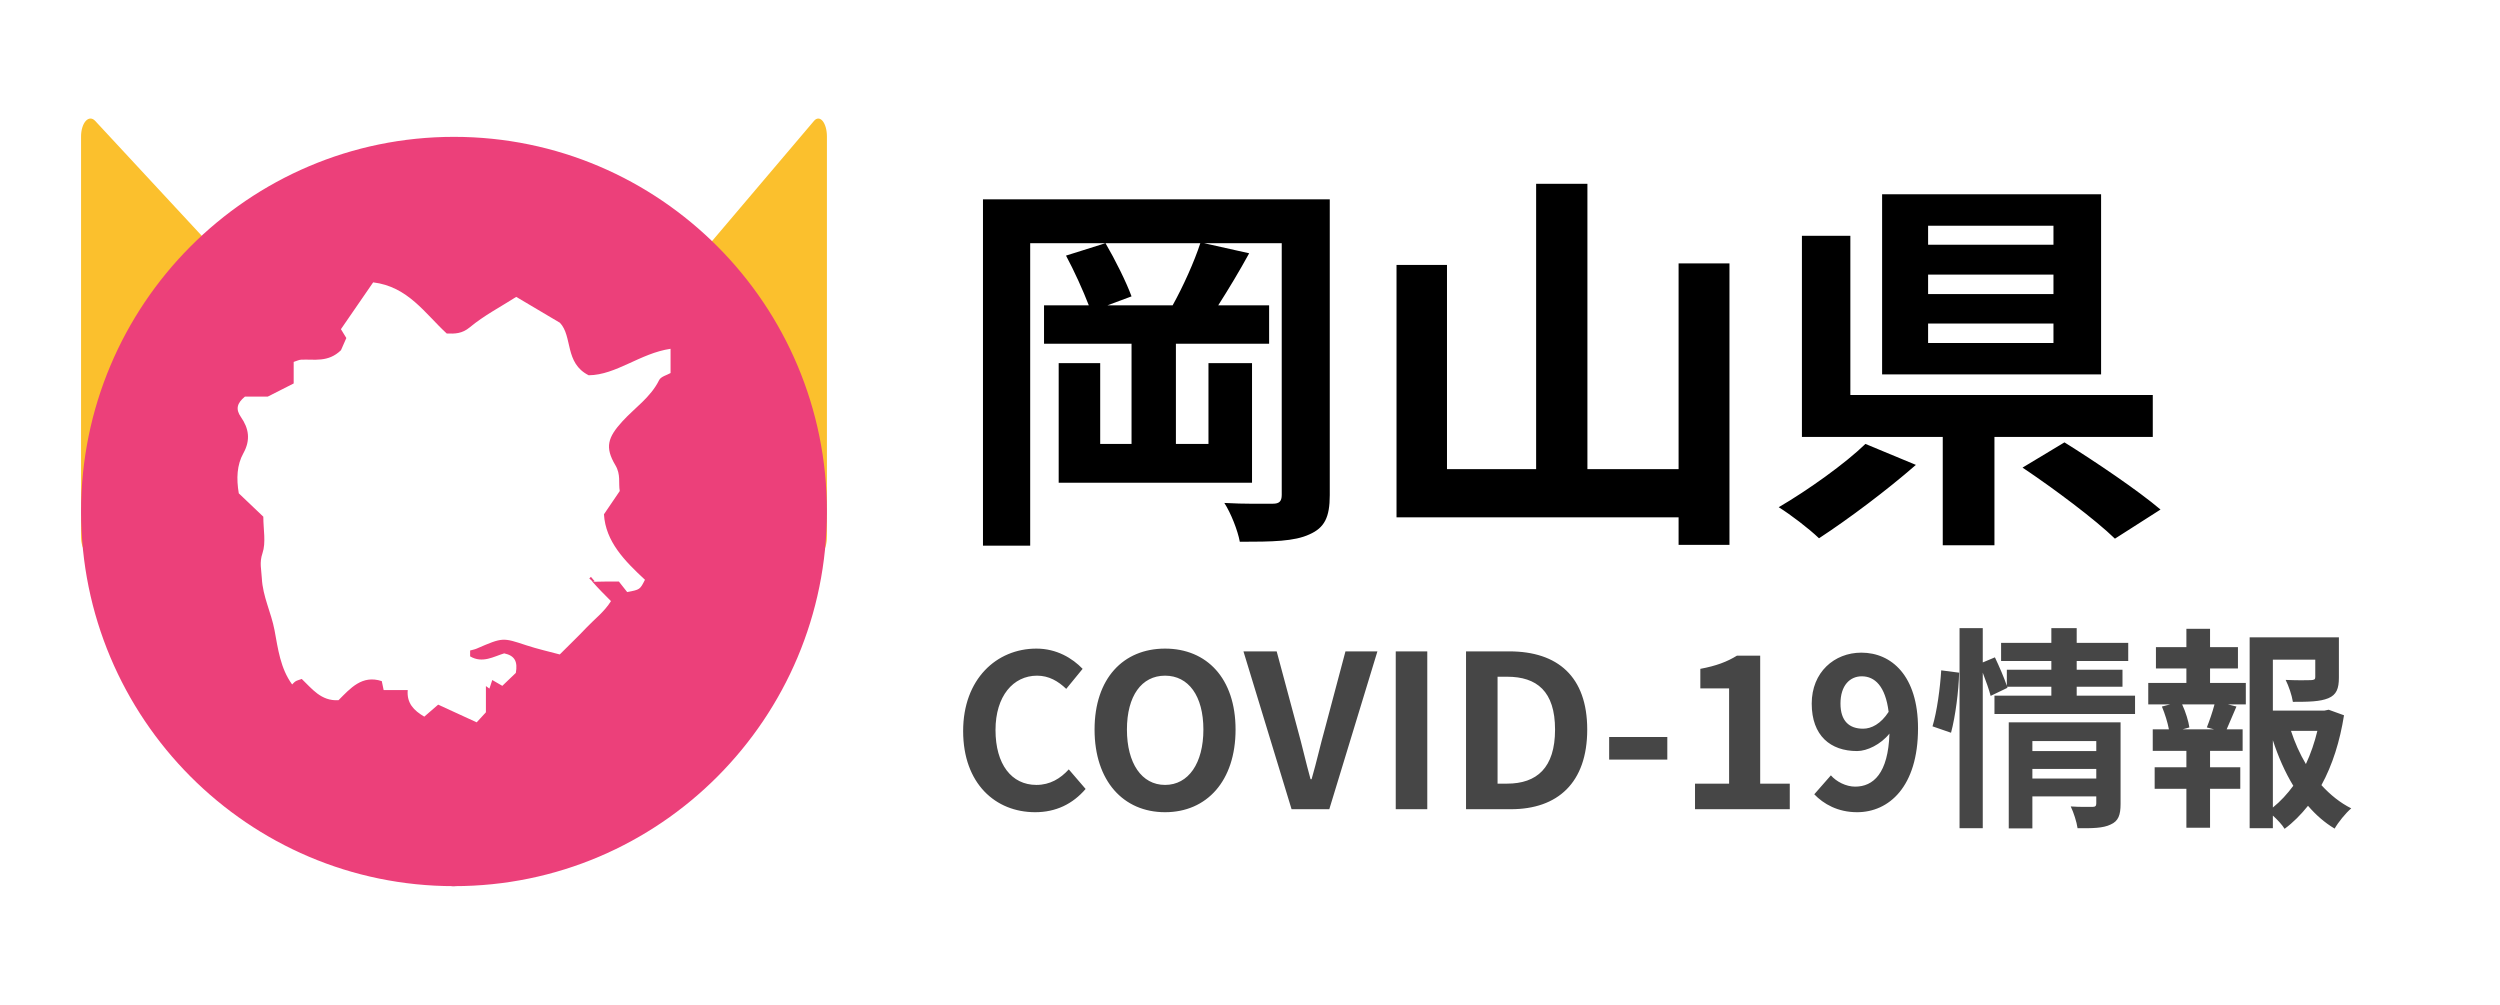
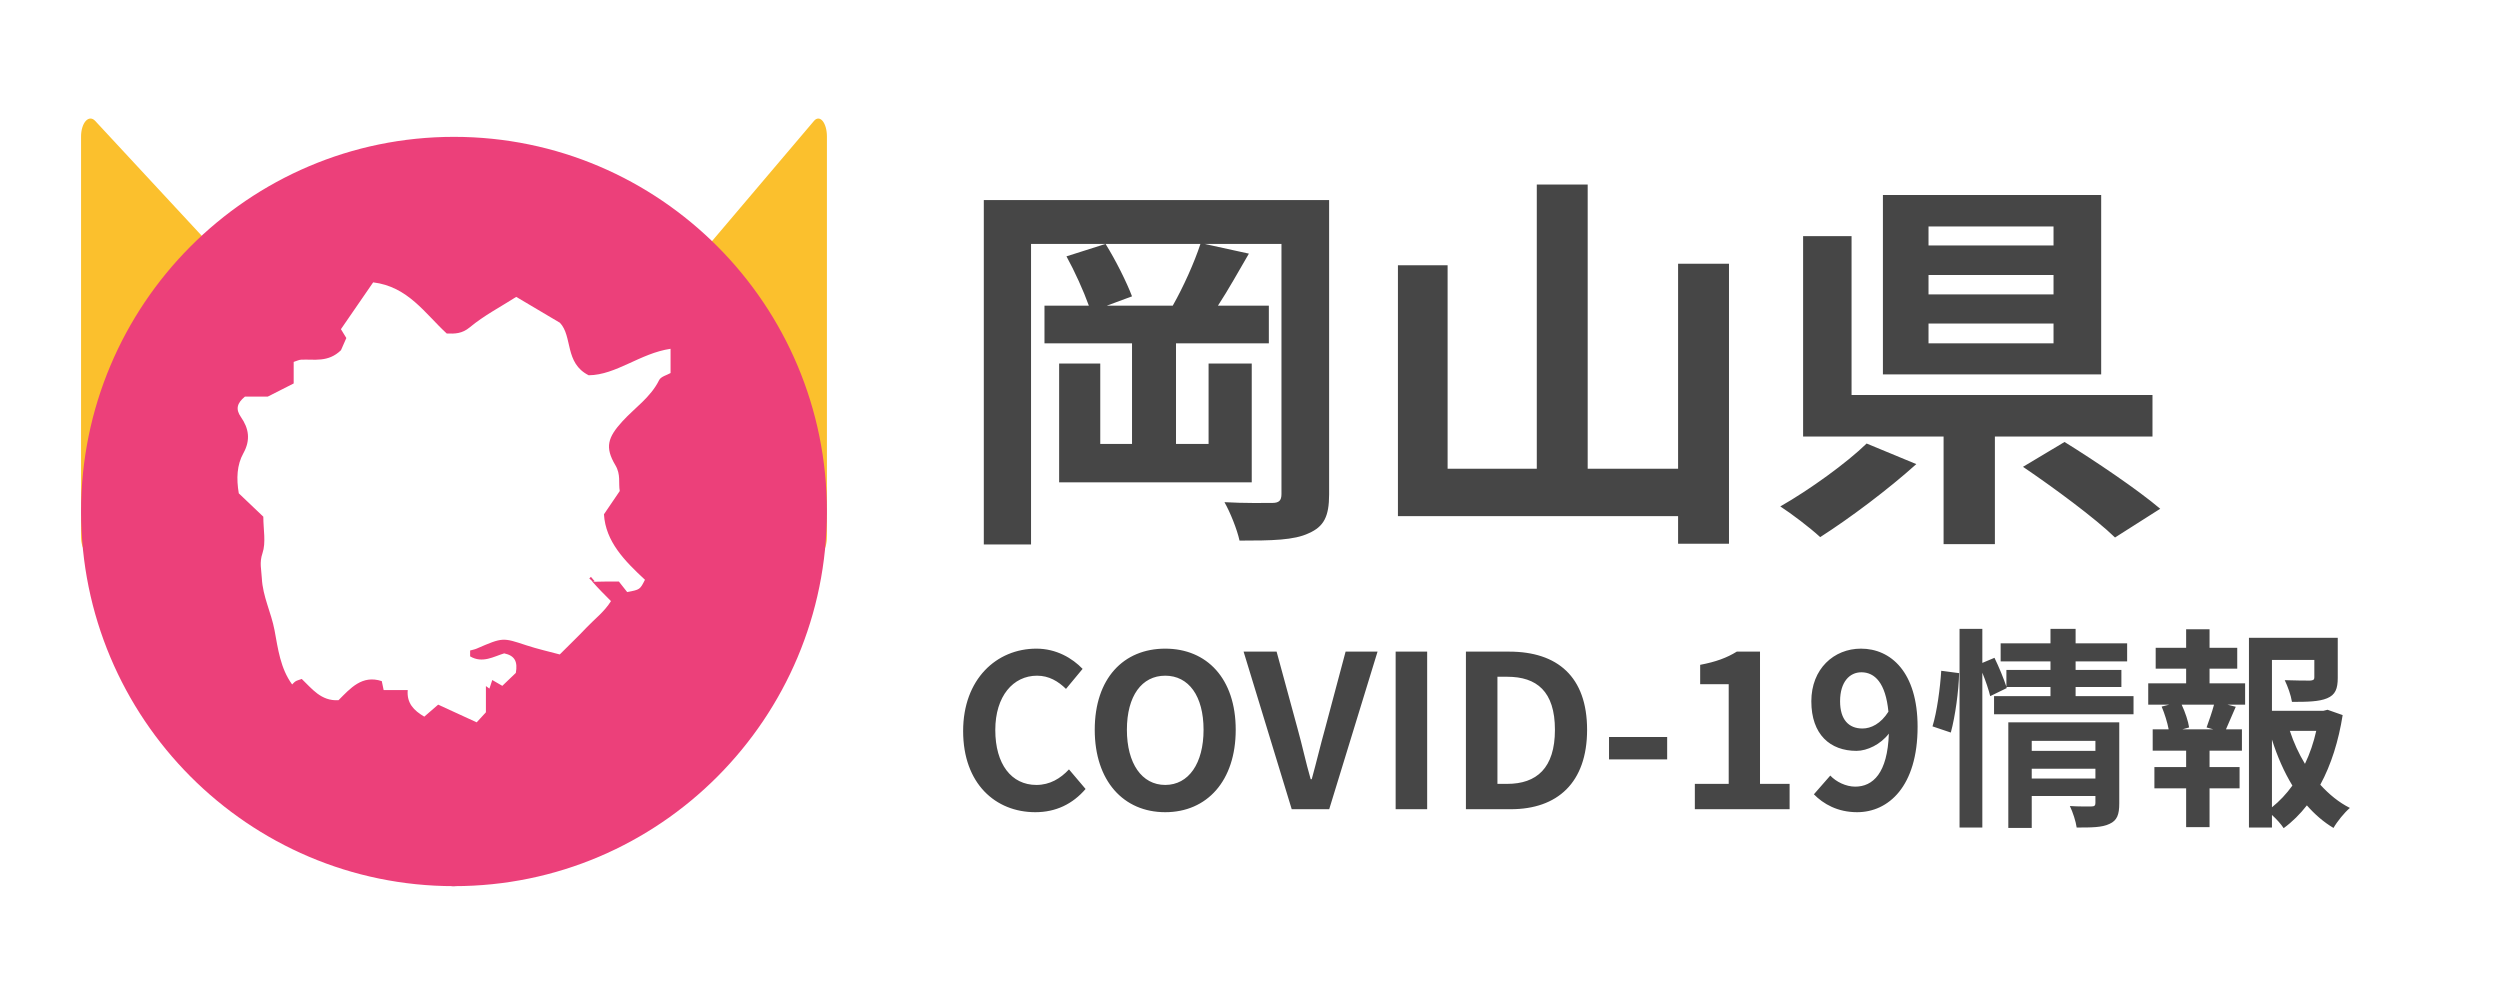
<svg xmlns="http://www.w3.org/2000/svg" style="isolation:isolate" viewBox="0 0 1600 643" width="1600pt" height="643pt">
  <defs>
-     <clipPath id="_clipPath_UAwU2XK0mQMyibBMp9dena55nOuer15y">
+     <clipPath id="_clipPath_90ziBsyzKJfLUAphZGyeyrDZH9TtLNDh">
      <rect width="1600" height="643" />
    </clipPath>
  </defs>
-   <g clip-path="url(#_clipPath_UAwU2XK0mQMyibBMp9dena55nOuer15y)">
-     <clipPath id="_clipPath_mf3eMSTF0iSkOrwcxYXtTRXN9V4Z8OIl">
+   <g clip-path="url(#_clipPath_90ziBsyzKJfLUAphZGyeyrDZH9TtLNDh)">
+     <clipPath id="_clipPath_LoaPI0xSaiQCOelBKsQslJrnPJTZM6en">
      <rect x="0" y="0" width="1600" height="643" transform="matrix(1,0,0,1,0,0)" fill="rgb(255,255,255)" />
    </clipPath>
-     <g clip-path="url(#_clipPath_mf3eMSTF0iSkOrwcxYXtTRXN9V4Z8OIl)">
+     <g clip-path="url(#_clipPath_LoaPI0xSaiQCOelBKsQslJrnPJTZM6en)">
      <g>
-         <text transform="matrix(1.042,0,0,0.994,609.045,326.852)" style="font-family:'Noto Sans CJK SC';font-weight:700;font-size:250px;font-style:normal;font-variant-ligatures:none;fill:[Object GCMYKColor];stroke:none;">岡山県</text>
-         <text transform="matrix(1.136,0,0,1.136,609.045,517.896)" style="font-family:'Noto Sans CJK JP';font-weight:700;font-size:120px;font-style:normal;font-variant-ligatures:none;fill:#464646;stroke:none;">COVID-19情報</text>
+         <path d=" M 1314.26 157.104 L 1234.252 157.104 L 1234.252 144.926 L 1314.26 144.926 L 1314.26 157.104 Z  M 1314.26 188.419 L 1234.252 188.419 L 1234.252 175.993 L 1314.26 175.993 L 1314.26 188.419 Z  M 1314.26 219.734 L 1234.252 219.734 L 1234.252 207.059 L 1314.26 207.059 L 1314.26 219.734 Z  M 1344.752 124.795 L 1205.064 124.795 L 1205.064 239.617 L 1344.752 239.617 L 1344.752 124.795 Z  M 1194.639 283.856 C 1181.869 296.283 1158.154 313.431 1139.39 324.118 C 1146.687 328.841 1158.154 337.539 1164.93 343.753 C 1183.954 331.574 1208.191 313.431 1226.434 297.028 L 1194.639 283.856 Z  M 1377.589 279.382 L 1377.589 252.789 L 1184.997 252.789 L 1184.997 151.139 L 1153.984 151.139 L 1153.984 279.382 L 1243.895 279.382 L 1243.895 348.226 L 1276.732 348.226 L 1276.732 279.382 L 1377.589 279.382 Z  M 1294.714 298.768 C 1314.521 312.189 1341.103 331.823 1353.612 344.001 L 1382.54 325.61 C 1368.207 313.431 1340.582 294.792 1321.297 282.862 L 1294.714 298.768 Z  M 1073.976 168.785 L 1073.976 300.011 L 1016.12 300.011 L 1016.12 118.084 L 983.544 118.084 L 983.544 300.011 L 926.47 300.011 L 926.47 169.779 L 894.676 169.779 L 894.676 330.332 L 1073.976 330.332 L 1073.976 347.978 L 1106.553 347.978 L 1106.553 168.785 L 1073.976 168.785 Z  M 850.632 128.026 L 629.634 128.026 L 629.634 348.475 L 659.864 348.475 L 659.864 156.11 L 768.279 156.11 C 764.37 168.04 757.333 183.697 750.557 195.627 L 708.338 195.627 L 724.496 189.662 C 721.108 180.715 714.072 166.548 707.556 156.11 L 682.538 164.063 C 687.75 173.507 693.483 186.182 696.871 195.627 L 668.465 195.627 L 668.465 219.734 L 724.496 219.734 L 724.496 284.105 L 704.168 284.105 L 704.168 232.658 L 677.847 232.658 L 677.847 308.709 L 801.116 308.709 L 801.116 232.658 L 773.491 232.658 L 773.491 284.105 L 752.642 284.105 L 752.642 219.734 L 812.062 219.734 L 812.062 195.627 L 779.485 195.627 C 786 185.685 792.776 173.507 799.292 162.323 L 770.885 156.11 L 820.141 156.11 L 820.141 316.165 C 820.141 320.39 818.577 321.882 814.147 321.882 C 810.237 321.882 795.904 322.13 783.655 321.385 C 787.304 327.846 791.734 338.782 793.298 345.989 C 814.147 345.989 828.22 345.741 837.602 341.267 C 847.244 337.042 850.632 330.58 850.632 316.414 L 850.632 128.026 Z " fill="rgb(70,70,70)" />
+         <path d=" M 1416.569 466.787 L 1396.67 466.787 L 1401.032 465.561 C 1400.487 461.745 1398.578 455.884 1396.262 450.978 L 1416.978 450.978 C 1415.751 455.612 1413.707 461.472 1412.208 465.561 L 1416.569 466.787 Z  M 1414.116 427.944 L 1431.833 427.944 L 1431.833 414.588 L 1414.116 414.588 L 1414.116 402.731 L 1399.124 402.731 L 1399.124 414.588 L 1379.634 414.588 L 1379.634 427.944 L 1399.124 427.944 L 1399.124 437.349 L 1374.864 437.349 L 1374.864 450.978 L 1388.357 450.978 L 1383.45 452.204 C 1385.358 456.702 1387.13 462.426 1387.948 466.787 L 1377.726 466.787 L 1377.726 480.416 L 1399.124 480.416 L 1399.124 490.911 L 1378.816 490.911 L 1378.816 504.54 L 1399.124 504.54 L 1399.124 529.345 L 1414.116 529.345 L 1414.116 504.54 L 1433.333 504.54 L 1433.333 490.911 L 1414.116 490.911 L 1414.116 480.416 L 1434.832 480.416 L 1434.832 466.787 L 1424.61 466.787 C 1426.518 462.699 1428.562 457.383 1430.879 452.341 L 1425.564 450.978 L 1436.876 450.978 L 1436.876 437.349 L 1414.116 437.349 L 1414.116 427.944 Z  M 1454.049 473.329 C 1457.456 484.096 1461.817 494.046 1467.133 502.768 C 1463.317 508.084 1458.955 512.717 1454.049 516.67 L 1454.049 473.329 Z  M 1482.397 467.741 C 1480.762 475.101 1478.309 482.325 1475.174 488.866 C 1471.222 482.325 1467.951 475.237 1465.497 467.741 L 1482.397 467.741 Z  M 1489.621 454.249 L 1486.895 454.93 L 1454.049 454.93 L 1454.049 422.357 L 1481.171 422.357 L 1481.171 433.532 C 1481.171 435.032 1480.489 435.44 1478.445 435.577 C 1476.401 435.577 1468.905 435.577 1462.226 435.304 C 1464.134 439.257 1466.179 444.845 1466.86 449.206 C 1476.809 449.206 1484.169 449.07 1489.348 446.889 C 1494.664 444.708 1496.163 440.756 1496.163 433.805 L 1496.163 408.182 L 1439.329 408.182 L 1439.329 529.617 L 1454.049 529.617 L 1454.049 521.576 C 1456.911 524.166 1459.773 527.301 1461.545 530.026 C 1467.133 525.938 1472.039 521.031 1476.401 515.443 C 1481.443 521.167 1487.031 526.074 1493.437 529.89 C 1495.754 525.801 1500.388 520.077 1503.931 517.079 C 1496.844 513.535 1490.575 508.356 1484.987 502.223 C 1491.938 489.412 1496.708 474.147 1499.297 457.656 L 1489.621 454.249 Z  M 1248.522 468.832 C 1251.384 458.337 1253.565 442.119 1253.838 430.807 L 1242.389 429.307 C 1241.708 440.347 1239.663 455.612 1236.801 464.879 L 1248.522 468.832 Z  M 1300.313 498.271 L 1300.313 492.001 L 1341.064 492.001 L 1341.064 498.271 L 1300.313 498.271 Z  M 1341.064 474.147 L 1341.064 480.553 L 1300.313 480.553 L 1300.313 474.147 L 1341.064 474.147 Z  M 1356.328 462.29 L 1285.321 462.29 L 1285.321 529.89 L 1300.313 529.89 L 1300.313 509.446 L 1341.064 509.446 L 1341.064 513.944 C 1341.064 515.58 1340.382 516.125 1338.474 516.125 C 1336.702 516.125 1330.297 516.261 1324.709 515.852 C 1326.617 519.805 1328.525 525.665 1329.07 529.617 C 1338.474 529.617 1345.289 529.617 1350.059 527.301 C 1354.965 525.12 1356.328 521.304 1356.328 514.217 L 1356.328 462.29 Z  M 1328.389 445.526 L 1328.389 439.665 L 1357.691 439.665 L 1357.691 428.762 L 1328.389 428.762 L 1328.389 423.311 L 1361.371 423.311 L 1361.371 411.726 L 1328.389 411.726 L 1328.389 402.458 L 1312.306 402.458 L 1312.306 411.726 L 1280.414 411.726 L 1280.414 423.311 L 1312.306 423.311 L 1312.306 428.762 L 1284.094 428.762 L 1284.094 439.529 C 1282.459 434.486 1279.324 426.854 1276.462 420.994 L 1268.693 424.265 L 1268.693 402.458 L 1254.11 402.458 L 1254.11 529.617 L 1268.693 529.617 L 1268.693 430.534 C 1270.874 435.849 1272.782 441.574 1273.736 445.526 L 1284.367 440.347 L 1284.094 439.665 L 1312.306 439.665 L 1312.306 445.526 L 1276.189 445.526 L 1276.189 457.111 L 1365.46 457.111 L 1365.46 445.526 L 1328.389 445.526 Z  M 662.608 519.805 C 675.691 519.805 686.458 514.625 694.772 504.949 L 684.142 492.41 C 678.69 498.271 671.875 502.359 663.289 502.359 C 647.343 502.359 636.985 489.139 636.985 467.196 C 636.985 445.526 648.433 432.442 663.698 432.442 C 671.33 432.442 677.191 435.986 682.233 440.892 L 692.864 428.081 C 686.322 421.266 676.1 415.133 663.289 415.133 C 637.803 415.133 616.405 434.623 616.405 467.878 C 616.405 501.542 637.121 519.805 662.608 519.805 Z  M 745.745 519.805 C 772.458 519.805 790.857 499.77 790.857 467.06 C 790.857 434.35 772.458 415.133 745.745 415.133 C 719.032 415.133 700.633 434.214 700.633 467.06 C 700.633 499.77 719.032 519.805 745.745 519.805 Z  M 745.745 502.359 C 730.753 502.359 721.213 488.594 721.213 467.06 C 721.213 445.39 730.753 432.442 745.745 432.442 C 760.737 432.442 770.277 445.39 770.277 467.06 C 770.277 488.594 760.737 502.359 745.745 502.359 Z  M 826.702 517.896 L 850.689 517.896 L 881.627 417.041 L 861.183 417.041 L 848.099 466.106 C 844.965 477.282 842.648 487.367 839.513 498.679 L 838.832 498.679 C 835.561 487.367 833.516 477.282 830.382 466.106 L 817.025 417.041 L 795.9 417.041 L 826.702 517.896 Z  M 893.212 517.896 L 913.383 517.896 L 913.383 417.041 L 893.212 417.041 L 893.212 517.896 Z  M 938.188 517.896 L 966.945 517.896 C 996.657 517.896 1015.737 500.996 1015.737 467.06 C 1015.737 432.987 996.657 417.041 965.855 417.041 L 938.188 417.041 L 938.188 517.896 Z  M 958.359 501.678 L 958.359 433.124 L 964.628 433.124 C 983.436 433.124 995.157 442.391 995.157 467.06 C 995.157 491.592 983.436 501.678 964.628 501.678 L 958.359 501.678 Z  M 1029.775 486.004 L 1066.983 486.004 L 1066.983 471.694 L 1029.775 471.694 L 1029.775 486.004 Z  M 1084.701 517.896 L 1145.35 517.896 L 1145.35 501.678 L 1126.406 501.678 L 1126.406 417.041 L 1111.55 417.041 C 1105.144 420.994 1098.193 423.583 1088.108 425.491 L 1088.108 437.894 L 1106.371 437.894 L 1106.371 501.678 L 1084.701 501.678 L 1084.701 517.896 Z  M 1191.961 466.242 C 1183.239 466.242 1177.651 460.654 1177.651 448.797 C 1177.651 436.394 1183.784 430.261 1191.28 430.261 C 1199.866 430.261 1206.817 437.076 1208.589 455.475 C 1203.682 463.244 1197.413 466.242 1191.961 466.242 Z  M 1160.887 508.356 C 1166.884 514.489 1176.015 519.805 1188.554 519.805 C 1208.589 519.805 1227.261 503.313 1227.261 465.152 C 1227.261 430.125 1210.088 415.133 1191.007 415.133 C 1173.698 415.133 1159.252 428.081 1159.252 448.797 C 1159.252 470.195 1171.382 480.553 1188.145 480.553 C 1195.096 480.553 1203.682 476.328 1208.862 469.513 C 1208.044 494.863 1198.64 503.45 1187.328 503.45 C 1181.331 503.45 1175.061 500.315 1171.382 496.362 L 1160.887 508.356 Z " fill="rgb(70,70,70)" />
      </g>
    </g>
    <g>
      <g>
        <g>
          <g>
            <path d=" M 179.809 205.551 C 181.697 207.585 182.863 211.38 182.863 215.49 C 182.863 219.594 181.697 223.395 179.809 225.429 C 154.769 252.415 85.739 326.833 60.914 353.59 C 59.042 355.607 56.745 355.583 54.883 353.542 C 53.02 351.49 51.875 347.725 51.875 343.646 C 51.875 289.897 51.875 141.066 51.875 87.316 C 51.875 83.243 53.022 79.472 54.883 77.42 C 56.745 75.368 59.042 75.357 60.914 77.372 C 85.739 104.134 154.774 178.547 179.809 205.546 L 179.809 205.551 Z " fill-rule="evenodd" fill="rgb(251,192,45)" />
            <path d=" M 412.224 205.551 C 410.497 207.585 409.429 211.38 409.429 215.49 C 409.429 219.594 410.497 223.395 412.224 225.429 C 435.124 252.415 498.258 326.833 520.963 353.59 C 522.675 355.607 524.775 355.583 526.479 353.542 C 528.184 351.49 529.23 347.725 529.23 343.646 C 529.23 289.897 529.23 141.066 529.23 87.316 C 529.23 83.243 528.179 79.472 526.479 77.42 C 524.775 75.368 522.675 75.357 520.963 77.372 C 498.258 104.134 435.12 178.547 412.224 205.546 L 412.224 205.551 Z " fill-rule="evenodd" fill="rgb(251,192,45)" />
            <path d=" M 299.632 538.292 L 299.632 373.719 L 281.471 373.719 L 281.471 554.774 L 281.471 554.774 L 281.471 555.484 C 281.471 561.909 285.267 567.129 289.941 567.129 L 290.552 567.129 C 295.533 567.129 299.581 561.606 299.632 554.774 L 299.632 554.774 L 299.632 554.646 L 299.632 554.646 L 299.632 538.292 Z " fill-rule="evenodd" fill="rgb(136,14,79)" />
            <path d=" M 51.875 327.357 C 51.875 195.023 158.823 87.585 290.552 87.585 C 422.282 87.585 529.23 195.023 529.23 327.357 C 529.23 459.691 422.282 567.129 290.552 567.129 C 158.823 567.129 51.875 459.691 51.875 327.357 Z " fill-rule="evenodd" fill="rgb(236,64,122)" />
          </g>
        </g>
      </g>
      <g>
        <path d=" M 379.178 372.345 C 383.011 376.683 386.738 380.419 391.025 384.714 C 386.753 391.584 380.579 396.159 375.436 401.589 C 370.143 407.176 364.582 412.508 358.242 418.848 C 351.522 417.032 344.053 415.373 336.825 412.984 C 321.744 407.998 321.802 407.853 305.117 415.086 C 303.74 415.683 302.214 415.937 300.879 416.316 C 300.879 417.873 300.879 418.973 300.88 420.072 C 308.831 424.769 316.097 420.109 322.695 418.151 C 329.554 419.61 331.393 423.514 330.132 430.656 C 328.077 432.626 325.008 435.567 321.49 438.939 C 319.544 437.811 317.781 436.79 315.055 435.211 C 314.605 436.563 313.915 438.641 313.223 440.721 C 312.476 440.174 311.729 439.628 310.982 439.081 L 310.982 455.863 C 308.787 458.253 307.307 459.865 305.079 462.292 C 296.955 458.563 288.649 454.748 280.42 450.97 C 277.239 453.723 274.47 456.119 271.537 458.657 C 264.849 454.703 260.231 450.085 260.947 441.641 L 245.535 441.641 C 245.122 439.658 244.81 438.155 244.346 435.924 C 231.704 431.731 224.233 440.551 216.655 448.114 C 205.399 448.847 199.468 440.512 193.114 434.525 C 191.082 435.276 190.041 435.49 189.198 436.019 C 188.315 436.572 187.623 437.429 186.962 438.045 C 179.414 427.721 177.919 415.184 175.682 403.248 C 173.58 392.037 168.162 381.848 167.564 370.008 C 167.287 364.49 165.929 360.092 167.982 354.057 C 170.321 347.186 168.523 338.908 168.523 330.678 C 163.38 325.782 157.826 320.496 152.826 315.737 C 151.214 306.243 151.602 297.547 155.755 290.073 C 160.507 281.525 159.236 274.145 154.175 266.887 C 150.634 261.807 151.713 257.999 156.762 253.822 L 171.377 253.822 C 178.03 250.448 182.576 248.142 187.955 245.414 L 187.955 231.626 C 189.867 231.032 191.278 230.267 192.723 230.199 C 201.129 229.796 209.971 232.146 218.22 224.137 C 218.813 222.791 220.246 219.535 221.656 216.334 C 220.285 214.093 218.965 211.934 218.193 210.674 C 225.663 199.824 232.467 189.942 238.824 180.708 C 261.149 183.427 271.941 200.606 285.922 213.46 C 291.165 213.61 295.662 213.645 300.676 209.47 C 309.697 201.955 320.358 196.41 330.391 190.004 C 339.596 195.459 348.402 200.678 358.344 206.572 C 366.602 215.256 361.197 232.368 376.759 240.176 C 394.353 240.008 409.756 226.067 429.161 223.228 L 429.161 238.743 C 426.933 240.05 422.981 240.968 421.846 243.273 C 416.387 254.367 406.182 261.019 398.251 269.754 C 389.024 279.918 386.947 286.19 393.845 297.738 C 397.442 303.759 395.72 309.043 396.646 314.251 C 393.435 318.978 390.507 323.29 386.532 329.14 C 387.58 346.593 399.684 358.904 412.774 371.048 C 409.585 377.362 409.585 377.362 401.401 378.923 C 399.646 376.704 397.62 374.14 396.064 372.171 C 390.047 372.171 385.096 372.171 379.178 372.345 C 380.062 372.303 380.277 372.088 380.492 371.873 C 379.725 370.974 378.957 370.073 378.189 369.175 C 377.843 369.521 377.495 369.868 377.148 370.216 C 378.047 370.983 378.947 371.751 379.178 372.345 Z " fill="rgb(255,255,255)" />
      </g>
    </g>
  </g>
</svg>
